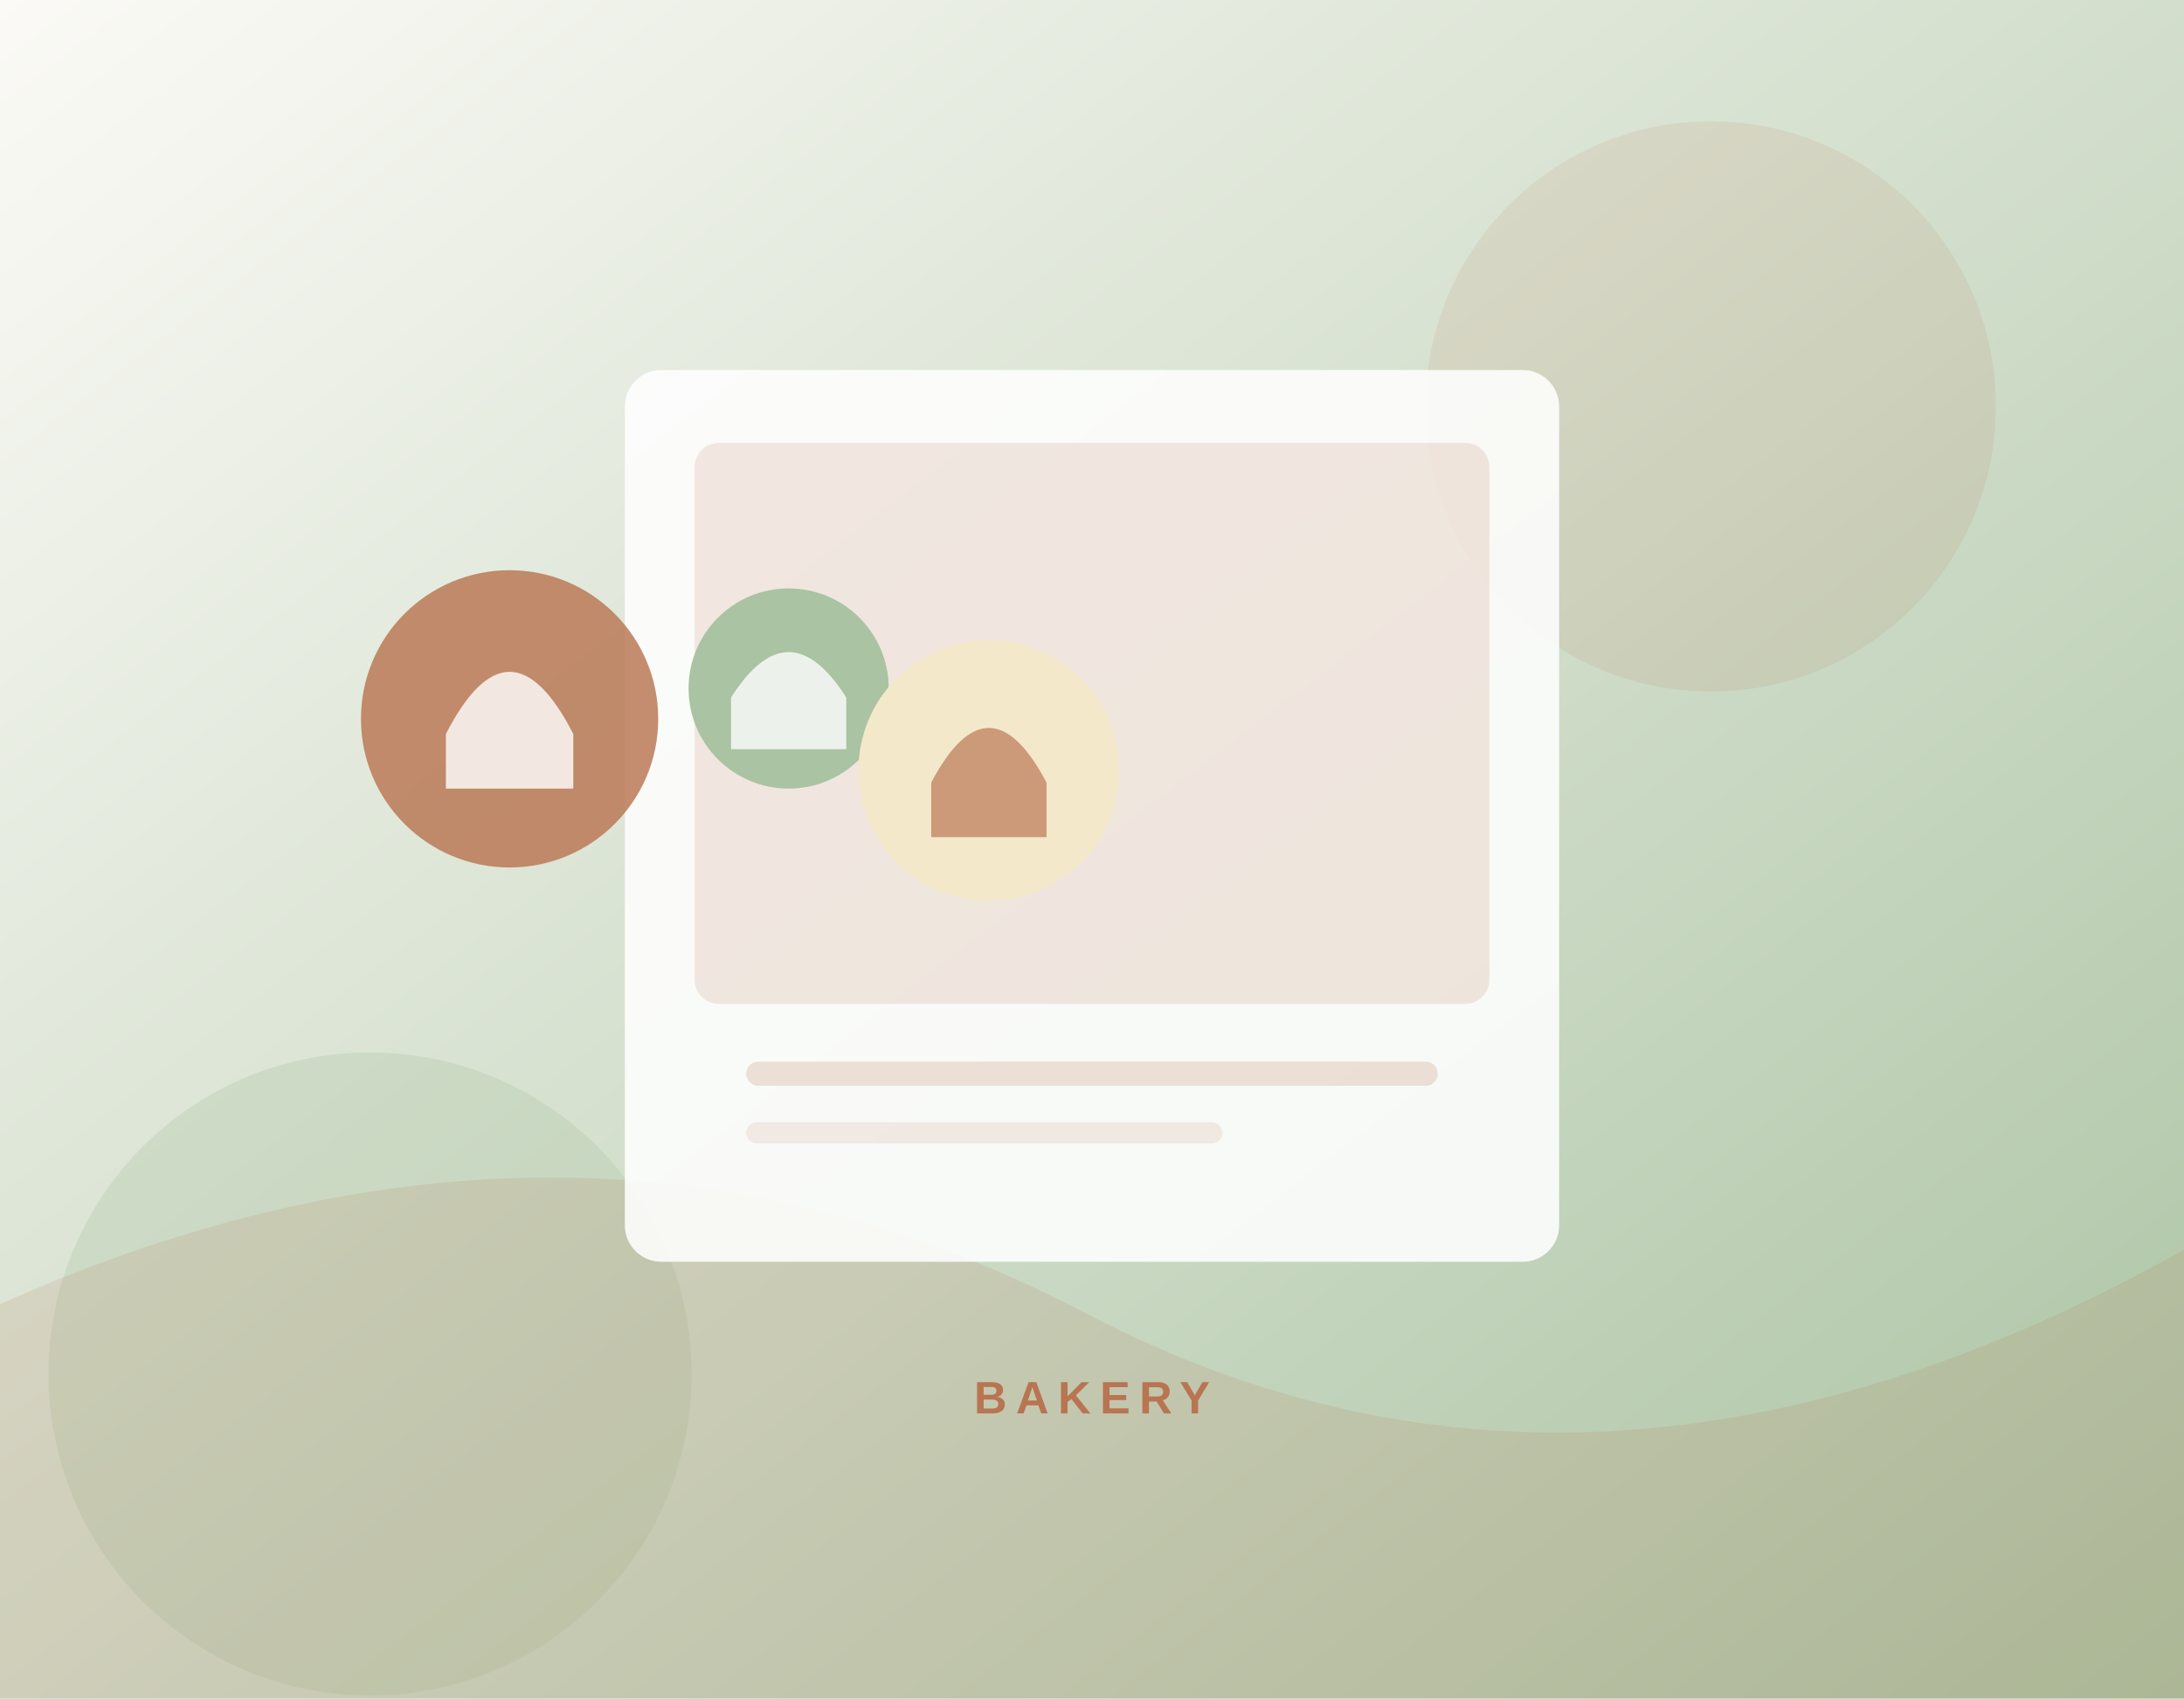
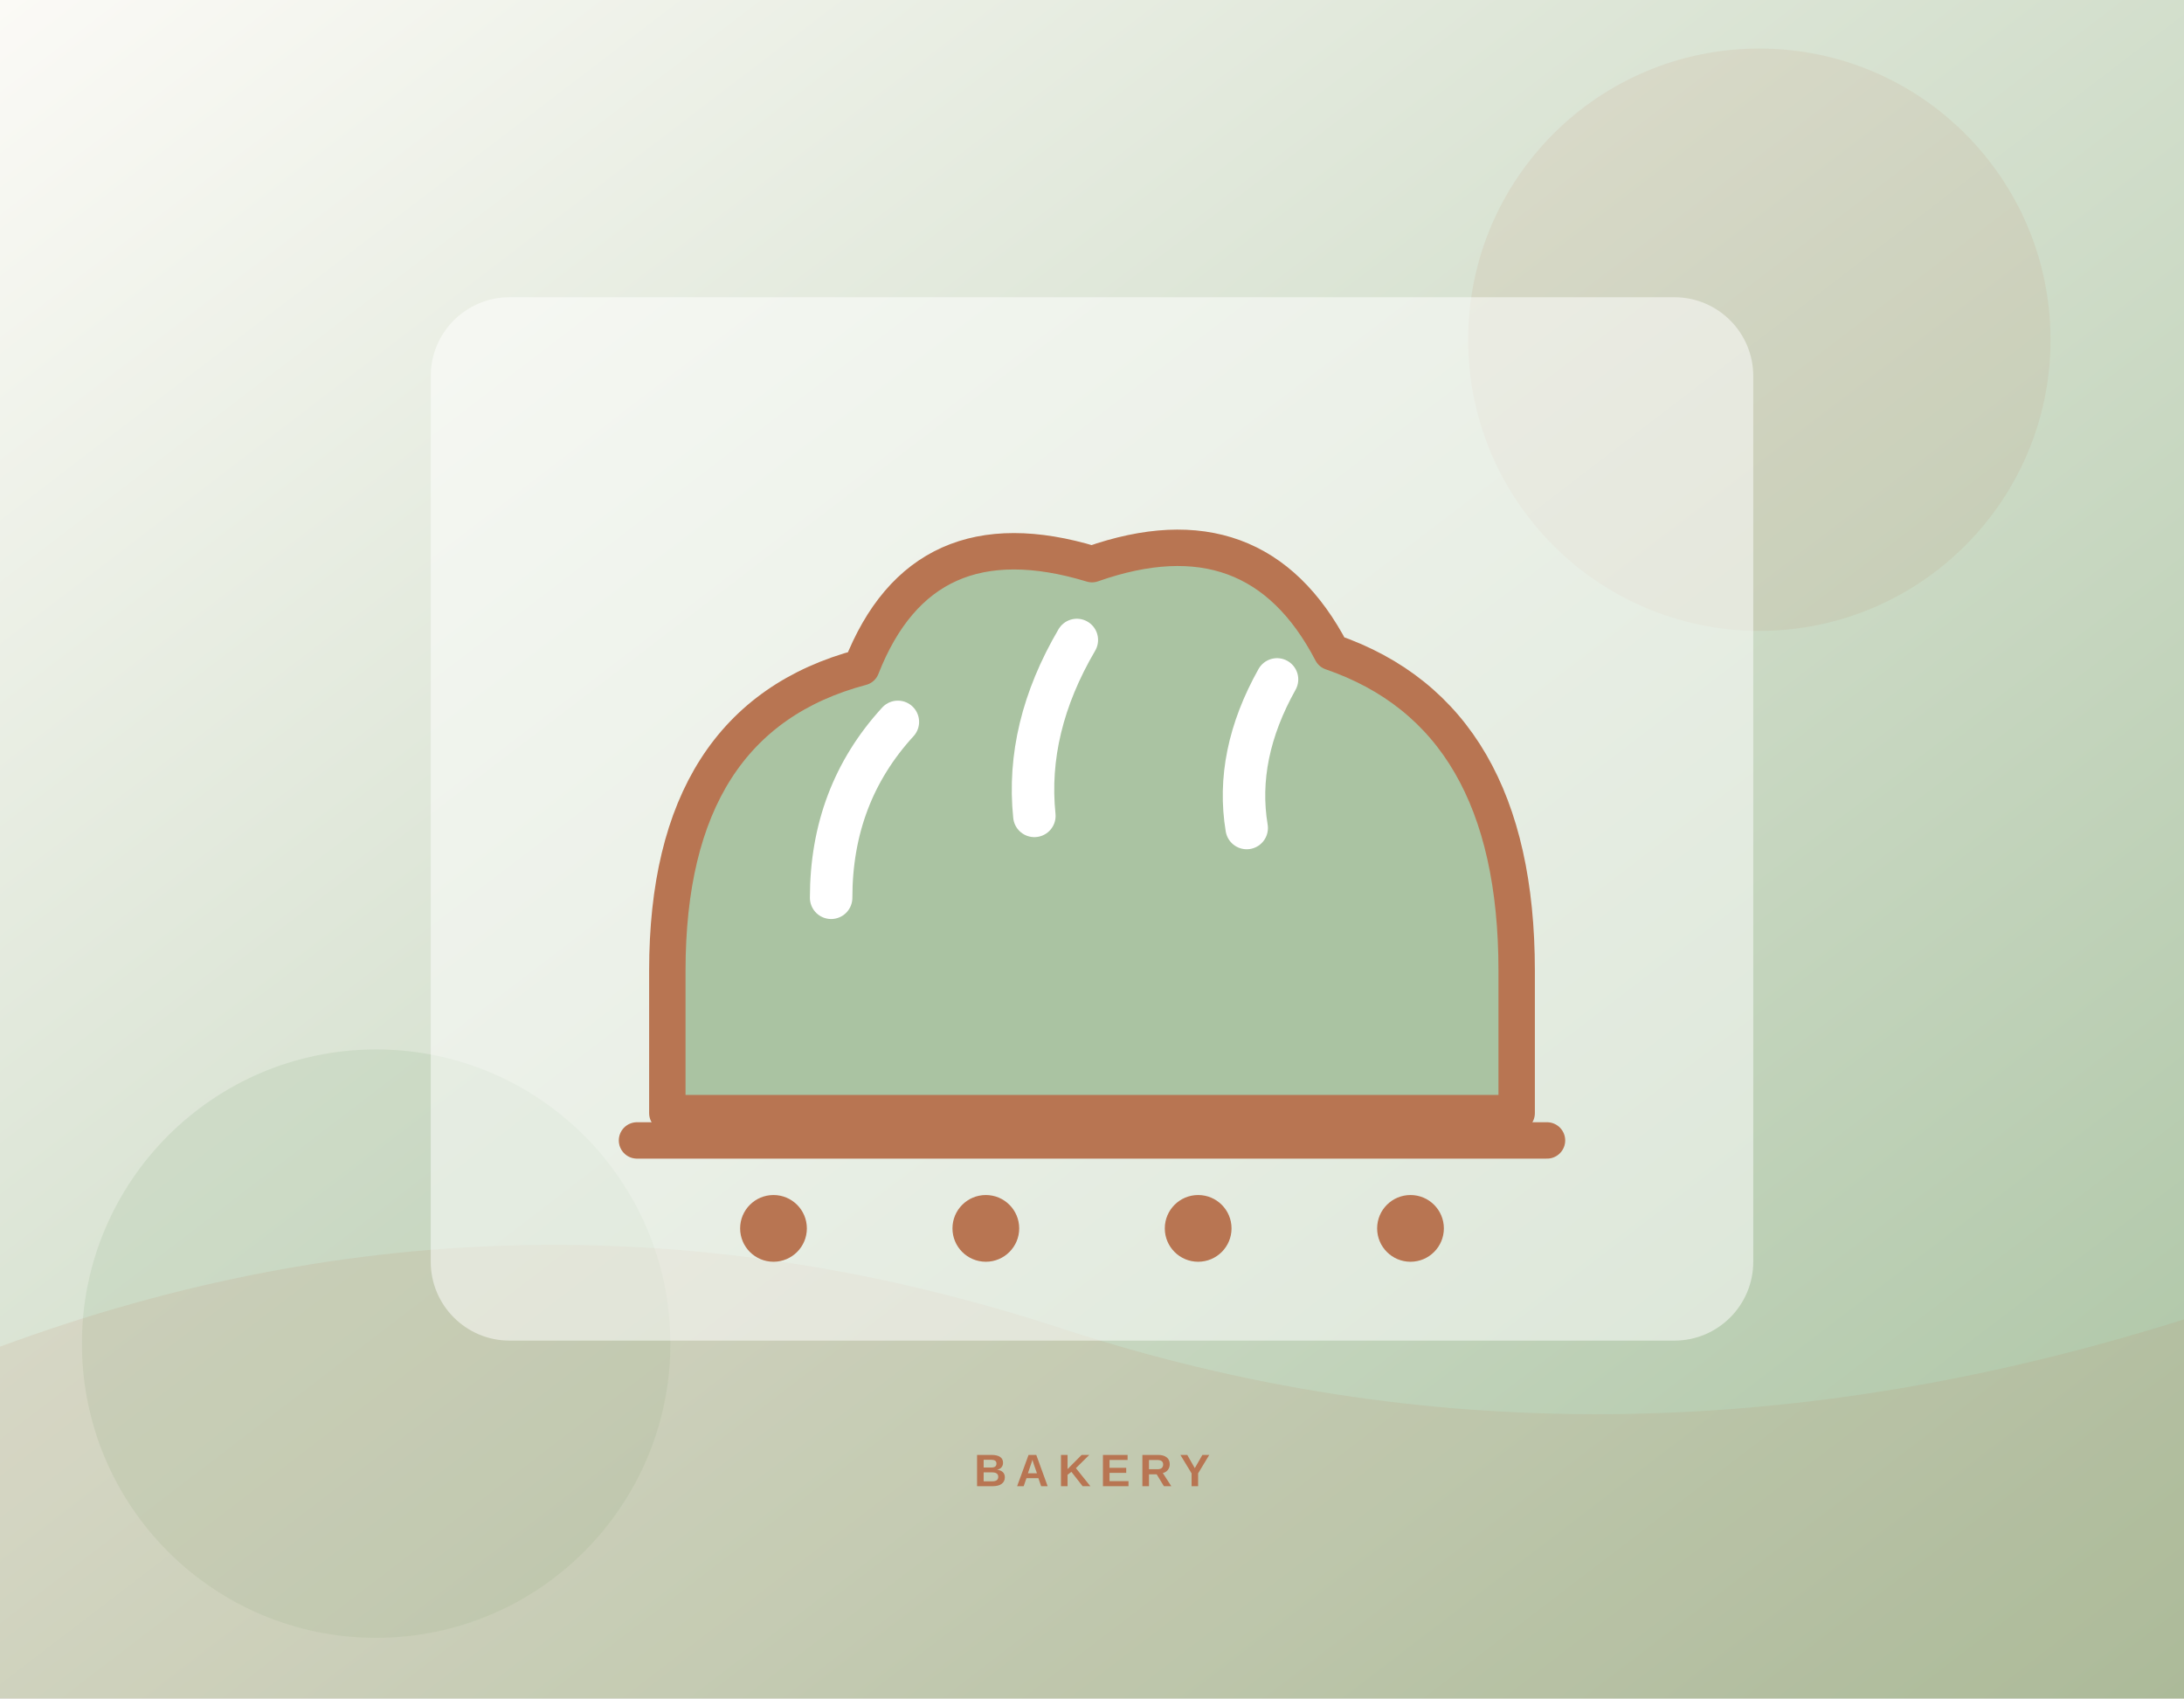
- <svg xmlns="http://www.w3.org/2000/svg" viewBox="0 0 720 560" role="img" aria-labelledby="title desc">
+ <svg xmlns="http://www.w3.org/2000/svg" viewBox="0 0 720 560" role="img" aria-labelledby="title desc" data-scene="bakery">
  <defs>
    <linearGradient id="wash" x1="0" y1="0" x2="1" y2="1">
      <stop stop-color="#fbfaf6" />
      <stop offset="1" stop-color="#aac3a2" />
    </linearGradient>
  </defs>
  <rect width="720" height="560" fill="url(#wash)" />
-   <circle cx="564" cy="134" r="94" fill="#b87552" opacity=".12" />
-   <circle cx="122" cy="453" r="106" fill="#aac3a2" opacity=".3" />
-   <path d="M0 430 Q190 345 358 433 T720 412 V560 H0Z" fill="#b87552" opacity=".15" />
-   <rect x="206" y="122" width="308" height="294" rx="12" fill="#fff" opacity=".86" />
-   <rect x="229" y="146" width="262" height="185" rx="8" fill="#b87552" opacity=".16" />
-   <circle cx="168" cy="237" r="49" fill="#b87552" opacity=".82" />
-   <circle cx="260" cy="227" r="33" fill="#aac3a2" />
-   <circle cx="326" cy="254" r="43" fill="#f4e8cb" />
-   <path d="M147 242q21 -41 42 0v18h-42z" fill="#fff" opacity=".8" />
-   <path d="M241 230q19 -30 38 0v17h-38z" fill="#fff" opacity=".78" />
-   <path d="M307 258q19 -36 38 0v18h-38z" fill="#b87552" opacity=".68" />
-   <rect x="246" y="350" width="228" height="8" rx="4" fill="#b87552" opacity=".2" />
-   <rect x="246" y="370" width="157" height="7" rx="3.5" fill="#b87552" opacity=".13" />
-   <text x="360" y="466" text-anchor="middle" fill="#b87552" font-family="Arial,sans-serif" font-size="15" font-weight="700" letter-spacing="3">BAKERY</text>
+   <circle cx="580" cy="112" r="96" fill="#b87552" opacity=".1" />
+   <circle cx="124" cy="443" r="97" fill="#aac3a2" opacity=".28" />
+   <path d="M0 444q173-64 350-6t370-3v125H0z" fill="#b87552" opacity=".12" />
+   <rect x="142" y="98" width="436" height="344" rx="26" fill="#fff" opacity=".5" />
+   <path d="M220 320q0-83 64-100 20-51 76-34 54-19 79 29 61 21 61 105v47H220z" fill="#aac3a2" stroke="#b87552" stroke-width="12" stroke-linecap="round" stroke-linejoin="round" />
+   <path d="M296 238q-22 24-22 58m81-85q-17 29-14 58m80-45q-14 25-10 49" fill="none" stroke="#fff" stroke-width="14" stroke-linecap="round" />
+   <path d="M210 376h300" stroke="#b87552" stroke-width="12" stroke-linecap="round" stroke-linejoin="round" />
+   <circle cx="255" cy="405" r="11" fill="#b87552" />
+   <circle cx="325" cy="405" r="11" fill="#b87552" />
+   <circle cx="395" cy="405" r="11" fill="#b87552" />
+   <circle cx="465" cy="405" r="11" fill="#b87552" />
+   <text x="360" y="490" text-anchor="middle" fill="#b87552" font-family="Arial,sans-serif" font-size="15" font-weight="700" letter-spacing="3">BAKERY</text>
</svg>
